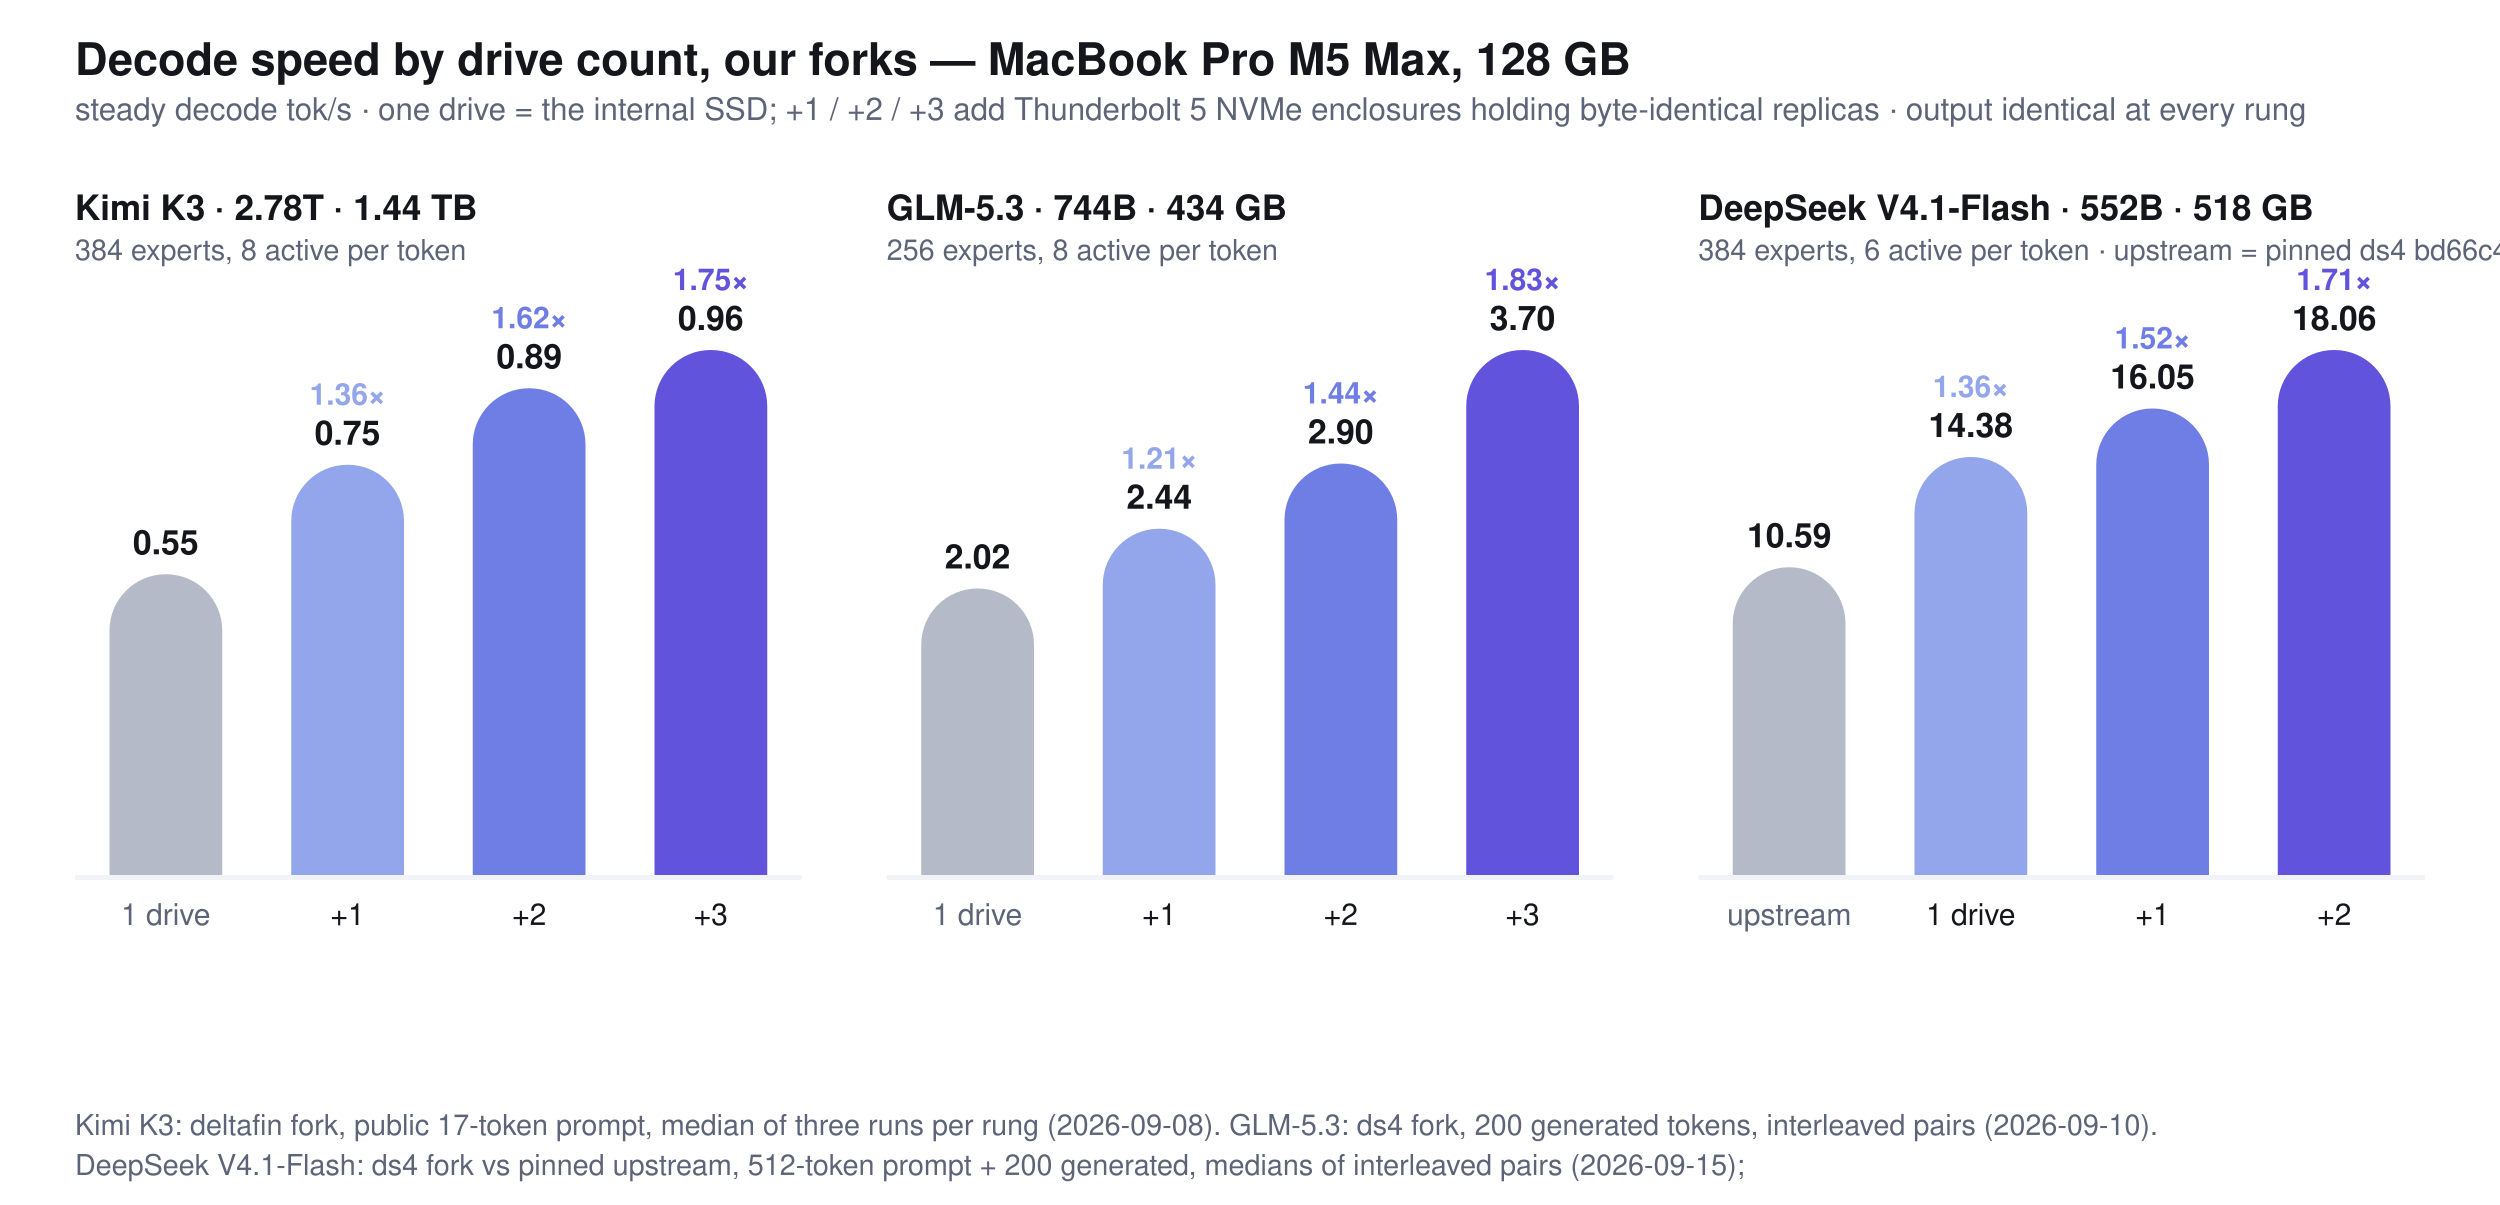
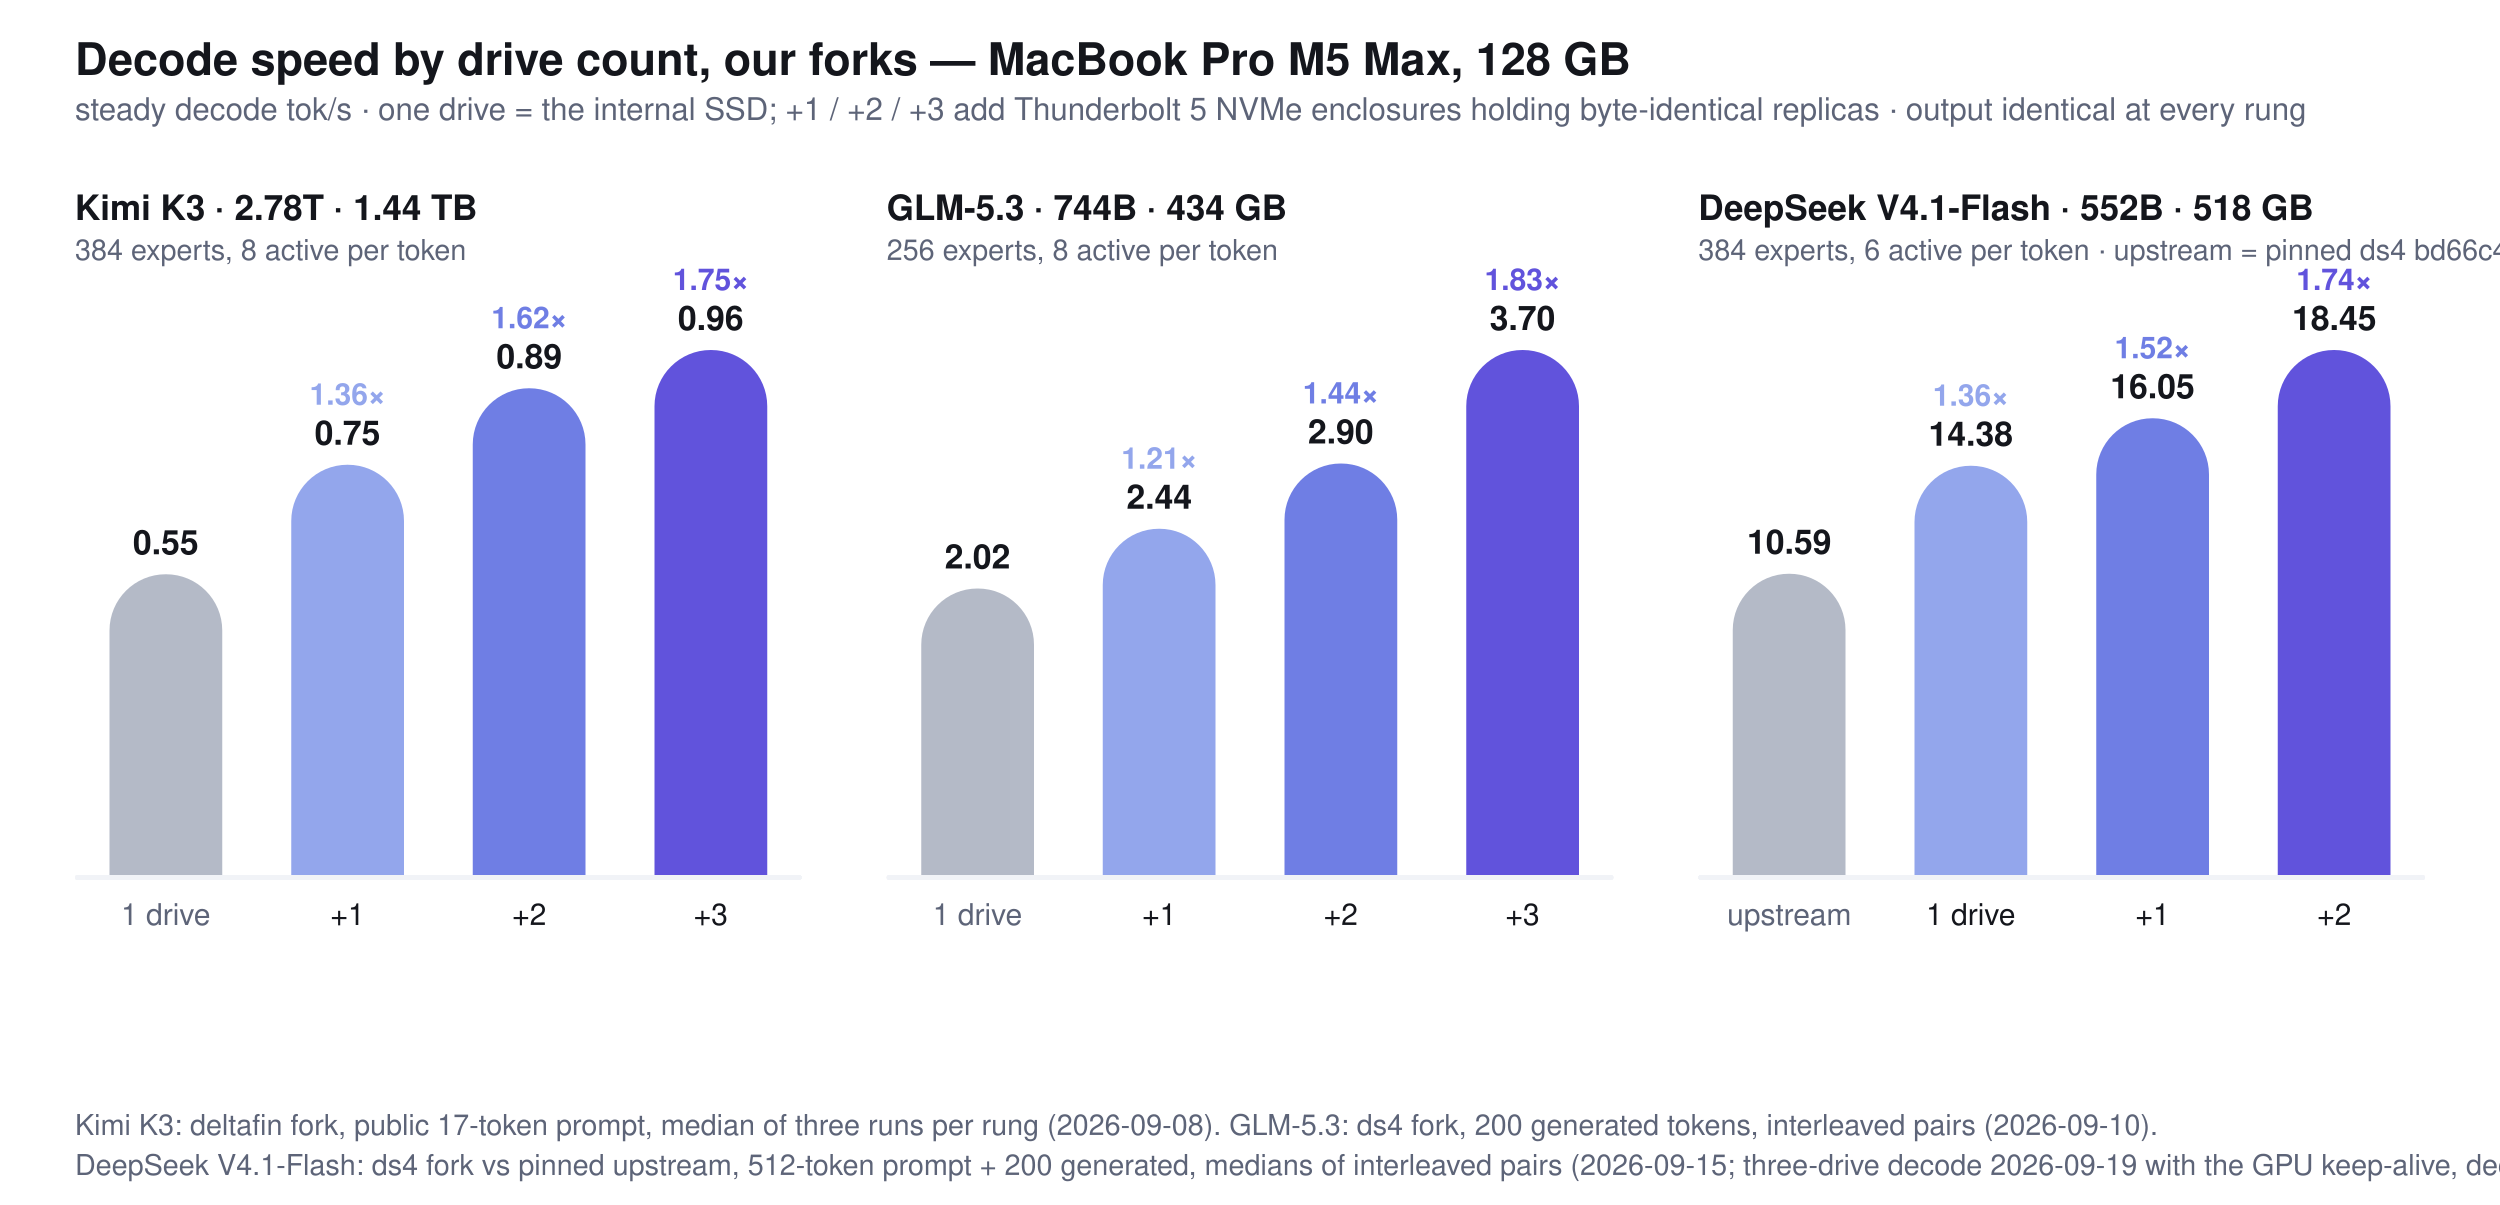
<svg xmlns="http://www.w3.org/2000/svg" viewBox="0 0 1000 482" width="1000" height="482" font-family="-apple-system,BlinkMacSystemFont,Segoe UI,Helvetica,Arial,sans-serif">
  <rect width="1000" height="482" fill="#ffffff" />
  <text x="30" y="30" font-size="18" font-weight="700" fill="#14161c">Decode speed by drive count, our forks — MacBook Pro M5 Max, 128 GB</text>
  <text x="30" y="48" font-size="12.5" fill="#5d6478">steady decode tok/s · one drive = the internal SSD; +1 / +2 / +3 add Thunderbolt 5 NVMe enclosures holding byte-identical replicas · output identical at every rung</text>
  <text x="30.0" y="88" font-size="14" font-weight="700" fill="#14161c">Kimi K3 · 2.78T · 1.44 TB</text>
  <text x="30.0" y="104" font-size="11.5" fill="#5d6478">384 experts, 8 active per token</text>
  <rect x="30.0" y="350" width="290.7" height="2" rx="1" fill="#f1f3f7" />
  <rect x="43.8" y="229.7" width="45.1" height="142.8" rx="22.5" fill="#b4bac7" />
  <rect x="42.8" y="351" width="47.1" height="24.5" fill="#ffffff" />
  <rect x="30.0" y="350" width="290.7" height="2" rx="1" fill="#f1f3f7" />
  <text x="66.3" y="221.7" font-size="13.5" font-weight="700" text-anchor="middle" fill="#14161c">0.55</text>
  <text x="66.3" y="370" font-size="12" text-anchor="middle" fill="#5d6478">1 drive</text>
  <rect x="116.5" y="185.9" width="45.1" height="186.6" rx="22.5" fill="#93a6ec" />
  <rect x="115.5" y="351" width="47.1" height="24.5" fill="#ffffff" />
  <rect x="30.0" y="350" width="290.7" height="2" rx="1" fill="#f1f3f7" />
  <text x="139.0" y="177.9" font-size="13.5" font-weight="700" text-anchor="middle" fill="#14161c">0.75</text>
  <text x="139.0" y="161.9" font-size="12" font-weight="600" text-anchor="middle" fill="#93a6ec">1.36×</text>
  <text x="139.0" y="370" font-size="12" text-anchor="middle" fill="#14161c">+1</text>
  <rect x="189.1" y="155.3" width="45.1" height="217.2" rx="22.5" fill="#6f7ee4" />
  <rect x="188.1" y="351" width="47.1" height="24.5" fill="#ffffff" />
  <rect x="30.0" y="350" width="290.7" height="2" rx="1" fill="#f1f3f7" />
  <text x="211.7" y="147.3" font-size="13.5" font-weight="700" text-anchor="middle" fill="#14161c">0.89</text>
  <text x="211.7" y="131.3" font-size="12" font-weight="600" text-anchor="middle" fill="#6f7ee4">1.62×</text>
  <text x="211.7" y="370" font-size="12" text-anchor="middle" fill="#14161c">+2</text>
  <rect x="261.8" y="140.0" width="45.1" height="232.5" rx="22.5" fill="#6153dc" />
  <rect x="260.8" y="351" width="47.1" height="24.5" fill="#ffffff" />
  <rect x="30.0" y="350" width="290.7" height="2" rx="1" fill="#f1f3f7" />
  <text x="284.3" y="132.0" font-size="13.5" font-weight="700" text-anchor="middle" fill="#14161c">0.96</text>
  <text x="284.3" y="116.0" font-size="12" font-weight="600" text-anchor="middle" fill="#6153dc">1.75×</text>
  <text x="284.3" y="370" font-size="12" text-anchor="middle" fill="#14161c">+3</text>
  <text x="354.667" y="88" font-size="14" font-weight="700" fill="#14161c">GLM-5.3 · 744B · 434 GB</text>
  <text x="354.667" y="104" font-size="11.5" fill="#5d6478">256 experts, 8 active per token</text>
  <rect x="354.667" y="350" width="290.7" height="2" rx="1" fill="#f1f3f7" />
  <rect x="368.5" y="235.4" width="45.1" height="137.2" rx="22.5" fill="#b4bac7" />
  <rect x="367.5" y="351" width="47.1" height="24.5" fill="#ffffff" />
  <rect x="354.667" y="350" width="290.7" height="2" rx="1" fill="#f1f3f7" />
  <text x="391.0" y="227.4" font-size="13.5" font-weight="700" text-anchor="middle" fill="#14161c">2.02</text>
  <text x="391.0" y="370" font-size="12" text-anchor="middle" fill="#5d6478">1 drive</text>
  <rect x="441.1" y="211.5" width="45.1" height="161.0" rx="22.5" fill="#93a6ec" />
  <rect x="440.1" y="351" width="47.1" height="24.5" fill="#ffffff" />
  <rect x="354.667" y="350" width="290.7" height="2" rx="1" fill="#f1f3f7" />
  <text x="463.7" y="203.5" font-size="13.5" font-weight="700" text-anchor="middle" fill="#14161c">2.44</text>
  <text x="463.7" y="187.5" font-size="12" font-weight="600" text-anchor="middle" fill="#93a6ec">1.21×</text>
  <text x="463.7" y="370" font-size="12" text-anchor="middle" fill="#14161c">+1</text>
  <rect x="513.8" y="185.4" width="45.1" height="187.1" rx="22.5" fill="#6f7ee4" />
  <rect x="512.8" y="351" width="47.1" height="24.5" fill="#ffffff" />
  <rect x="354.667" y="350" width="290.7" height="2" rx="1" fill="#f1f3f7" />
  <text x="536.3" y="177.4" font-size="13.5" font-weight="700" text-anchor="middle" fill="#14161c">2.90</text>
  <text x="536.3" y="161.4" font-size="12" font-weight="600" text-anchor="middle" fill="#6f7ee4">1.44×</text>
  <text x="536.3" y="370" font-size="12" text-anchor="middle" fill="#14161c">+2</text>
  <rect x="586.5" y="140.0" width="45.1" height="232.5" rx="22.5" fill="#6153dc" />
  <rect x="585.5" y="351" width="47.1" height="24.5" fill="#ffffff" />
  <rect x="354.667" y="350" width="290.7" height="2" rx="1" fill="#f1f3f7" />
  <text x="609.0" y="132.0" font-size="13.5" font-weight="700" text-anchor="middle" fill="#14161c">3.70</text>
  <text x="609.0" y="116.0" font-size="12" font-weight="600" text-anchor="middle" fill="#6153dc">1.83×</text>
  <text x="609.0" y="370" font-size="12" text-anchor="middle" fill="#14161c">+3</text>
  <text x="679.333" y="88" font-size="14" font-weight="700" fill="#14161c">DeepSeek V4.1-Flash · 552B · 518 GB</text>
  <text x="679.333" y="104" font-size="11.5" fill="#5d6478">384 experts, 6 active per token · upstream = pinned ds4 bd66c40 on the same single drive</text>
  <rect x="679.333" y="350" width="290.7" height="2" rx="1" fill="#f1f3f7" />
-   <rect x="693.1" y="226.9" width="45.1" height="145.7" rx="22.5" fill="#b4bac7" />
+   <rect x="693.1" y="229.5" width="45.1" height="143.1" rx="22.5" fill="#b4bac7" />
  <rect x="692.1" y="351" width="47.1" height="24.5" fill="#ffffff" />
  <rect x="679.333" y="350" width="290.7" height="2" rx="1" fill="#f1f3f7" />
-   <text x="715.7" y="218.9" font-size="13.5" font-weight="700" text-anchor="middle" fill="#14161c">10.59</text>
+   <text x="715.7" y="221.5" font-size="13.5" font-weight="700" text-anchor="middle" fill="#14161c">10.59</text>
  <text x="715.7" y="370" font-size="12" text-anchor="middle" fill="#5d6478">upstream</text>
-   <rect x="765.8" y="182.8" width="45.1" height="189.7" rx="22.5" fill="#93a6ec" />
+   <rect x="765.8" y="186.3" width="45.1" height="186.2" rx="22.5" fill="#93a6ec" />
  <rect x="764.8" y="351" width="47.1" height="24.5" fill="#ffffff" />
  <rect x="679.333" y="350" width="290.7" height="2" rx="1" fill="#f1f3f7" />
-   <text x="788.3" y="174.8" font-size="13.5" font-weight="700" text-anchor="middle" fill="#14161c">14.38</text>
-   <text x="788.3" y="158.8" font-size="12" font-weight="600" text-anchor="middle" fill="#93a6ec">1.36×</text>
+   <text x="788.3" y="178.3" font-size="13.5" font-weight="700" text-anchor="middle" fill="#14161c">14.38</text>
+   <text x="788.3" y="162.3" font-size="12" font-weight="600" text-anchor="middle" fill="#93a6ec">1.36×</text>
  <text x="788.3" y="370" font-size="12" text-anchor="middle" fill="#14161c">1 drive</text>
-   <rect x="838.5" y="163.4" width="45.1" height="209.2" rx="22.5" fill="#6f7ee4" />
+   <rect x="838.5" y="167.3" width="45.1" height="205.2" rx="22.5" fill="#6f7ee4" />
  <rect x="837.5" y="351" width="47.1" height="24.5" fill="#ffffff" />
  <rect x="679.333" y="350" width="290.7" height="2" rx="1" fill="#f1f3f7" />
-   <text x="861.0" y="155.4" font-size="13.5" font-weight="700" text-anchor="middle" fill="#14161c">16.05</text>
-   <text x="861.0" y="139.4" font-size="12" font-weight="600" text-anchor="middle" fill="#6f7ee4">1.52×</text>
+   <text x="861.0" y="159.3" font-size="13.5" font-weight="700" text-anchor="middle" fill="#14161c">16.05</text>
+   <text x="861.0" y="143.3" font-size="12" font-weight="600" text-anchor="middle" fill="#6f7ee4">1.52×</text>
  <text x="861.0" y="370" font-size="12" text-anchor="middle" fill="#14161c">+1</text>
  <rect x="911.1" y="140.0" width="45.1" height="232.5" rx="22.5" fill="#6153dc" />
  <rect x="910.1" y="351" width="47.1" height="24.5" fill="#ffffff" />
  <rect x="679.333" y="350" width="290.7" height="2" rx="1" fill="#f1f3f7" />
-   <text x="933.7" y="132.0" font-size="13.5" font-weight="700" text-anchor="middle" fill="#14161c">18.06</text>
-   <text x="933.7" y="116.0" font-size="12" font-weight="600" text-anchor="middle" fill="#6153dc">1.71×</text>
+   <text x="933.7" y="132.0" font-size="13.5" font-weight="700" text-anchor="middle" fill="#14161c">18.45</text>
+   <text x="933.7" y="116.0" font-size="12" font-weight="600" text-anchor="middle" fill="#6153dc">1.74×</text>
  <text x="933.7" y="370" font-size="12" text-anchor="middle" fill="#14161c">+2</text>
  <text x="30" y="454" font-size="11.5" fill="#5d6478">Kimi K3: deltafin fork, public 17-token prompt, median of three runs per rung (2026-09-08). GLM-5.3: ds4 fork, 200 generated tokens, interleaved pairs (2026-09-10).</text>
-   <text x="30" y="470" font-size="11.5" fill="#5d6478">DeepSeek V4.1-Flash: ds4 fork vs pinned upstream, 512-token prompt + 200 generated, medians of interleaved pairs (2026-09-15);</text>
+   <text x="30" y="470" font-size="11.5" fill="#5d6478">DeepSeek V4.1-Flash: ds4 fork vs pinned upstream, 512-token prompt + 200 generated, medians of interleaved pairs (2026-09-15; three-drive decode 2026-09-19 with the GPU keep-alive, decode split 10:6:6 and CPU keep-alive);</text>
</svg>
